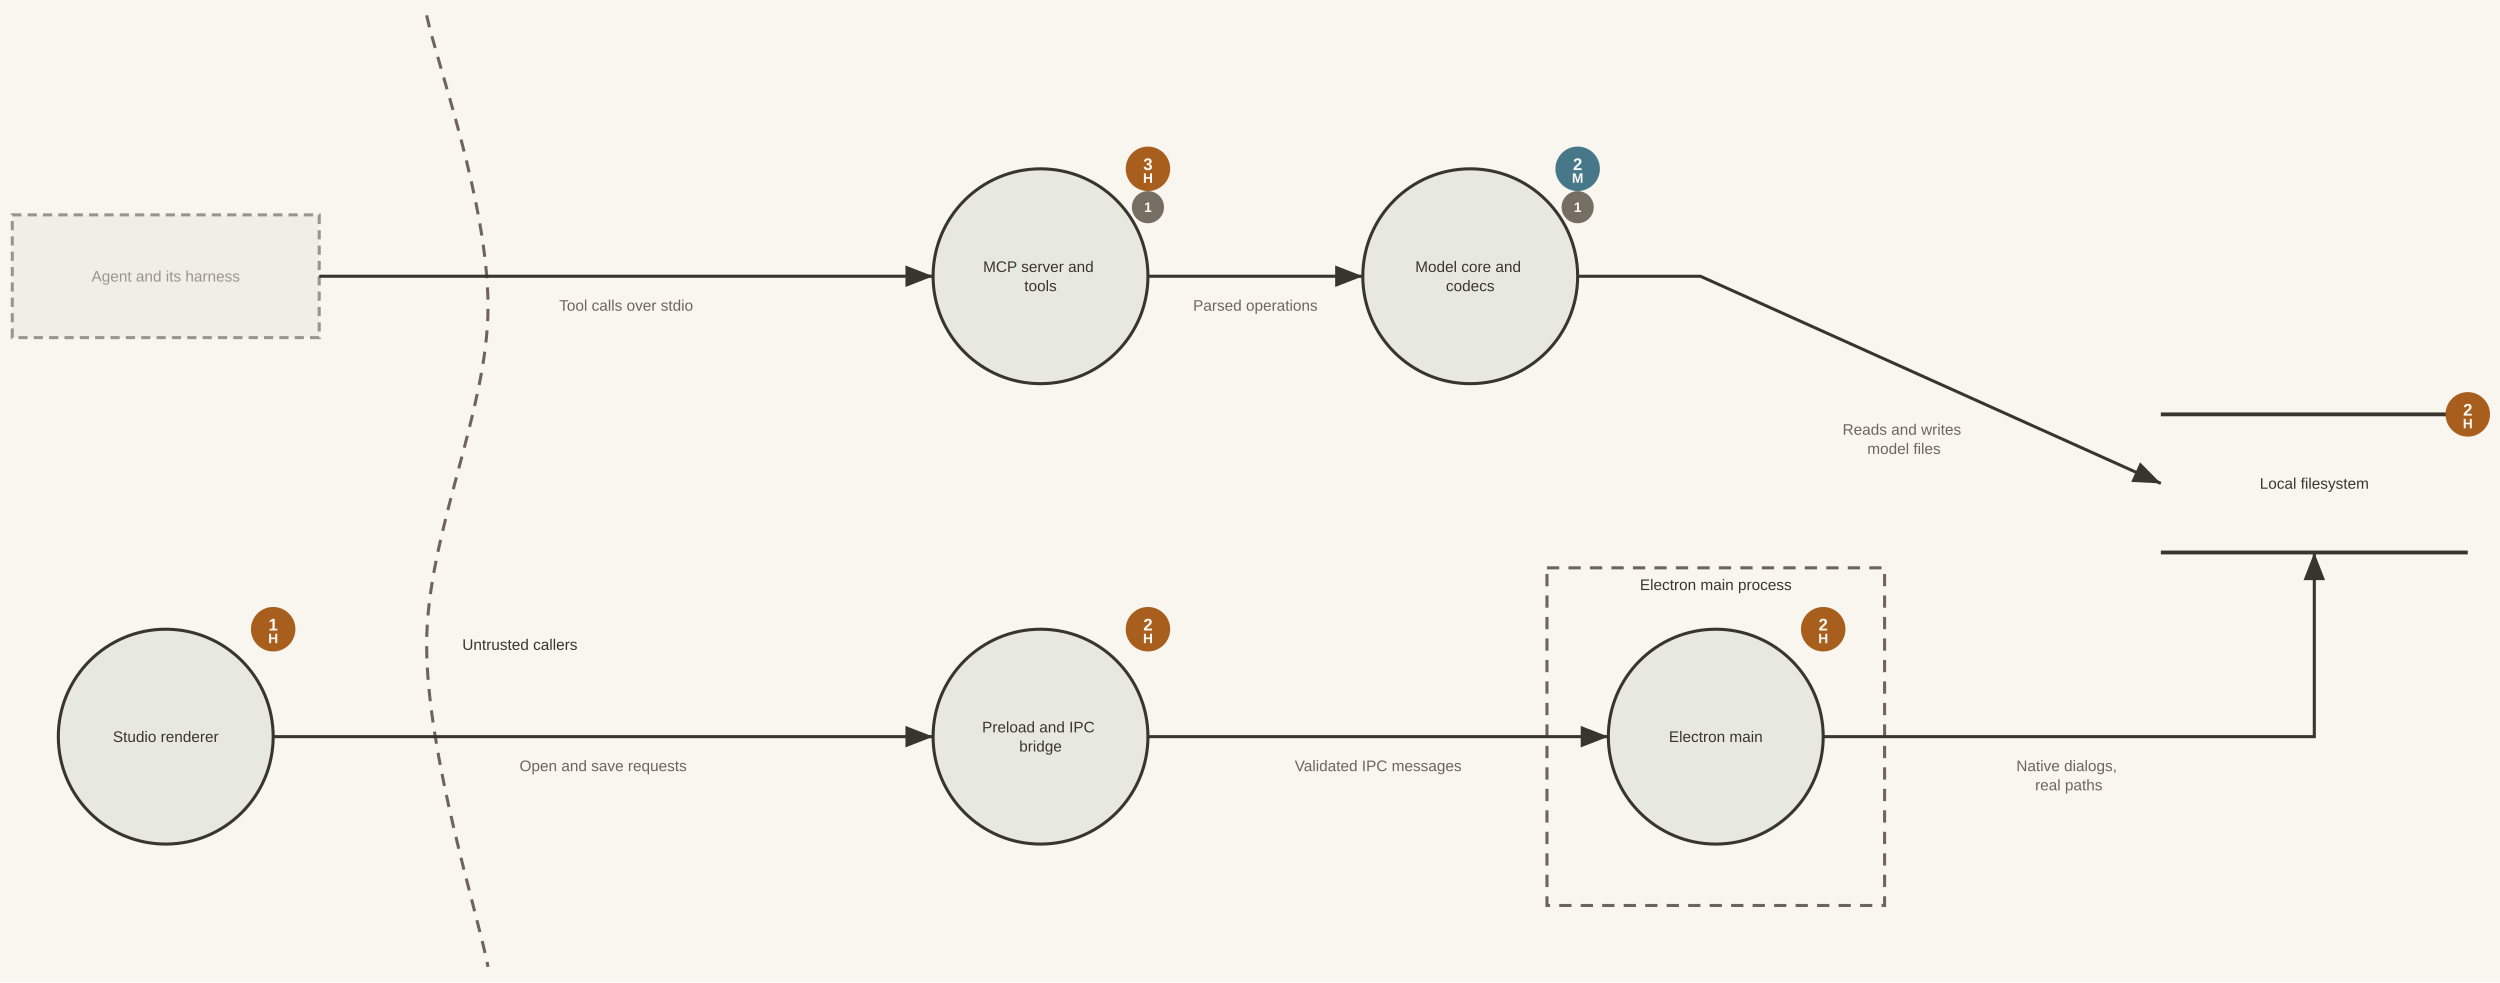
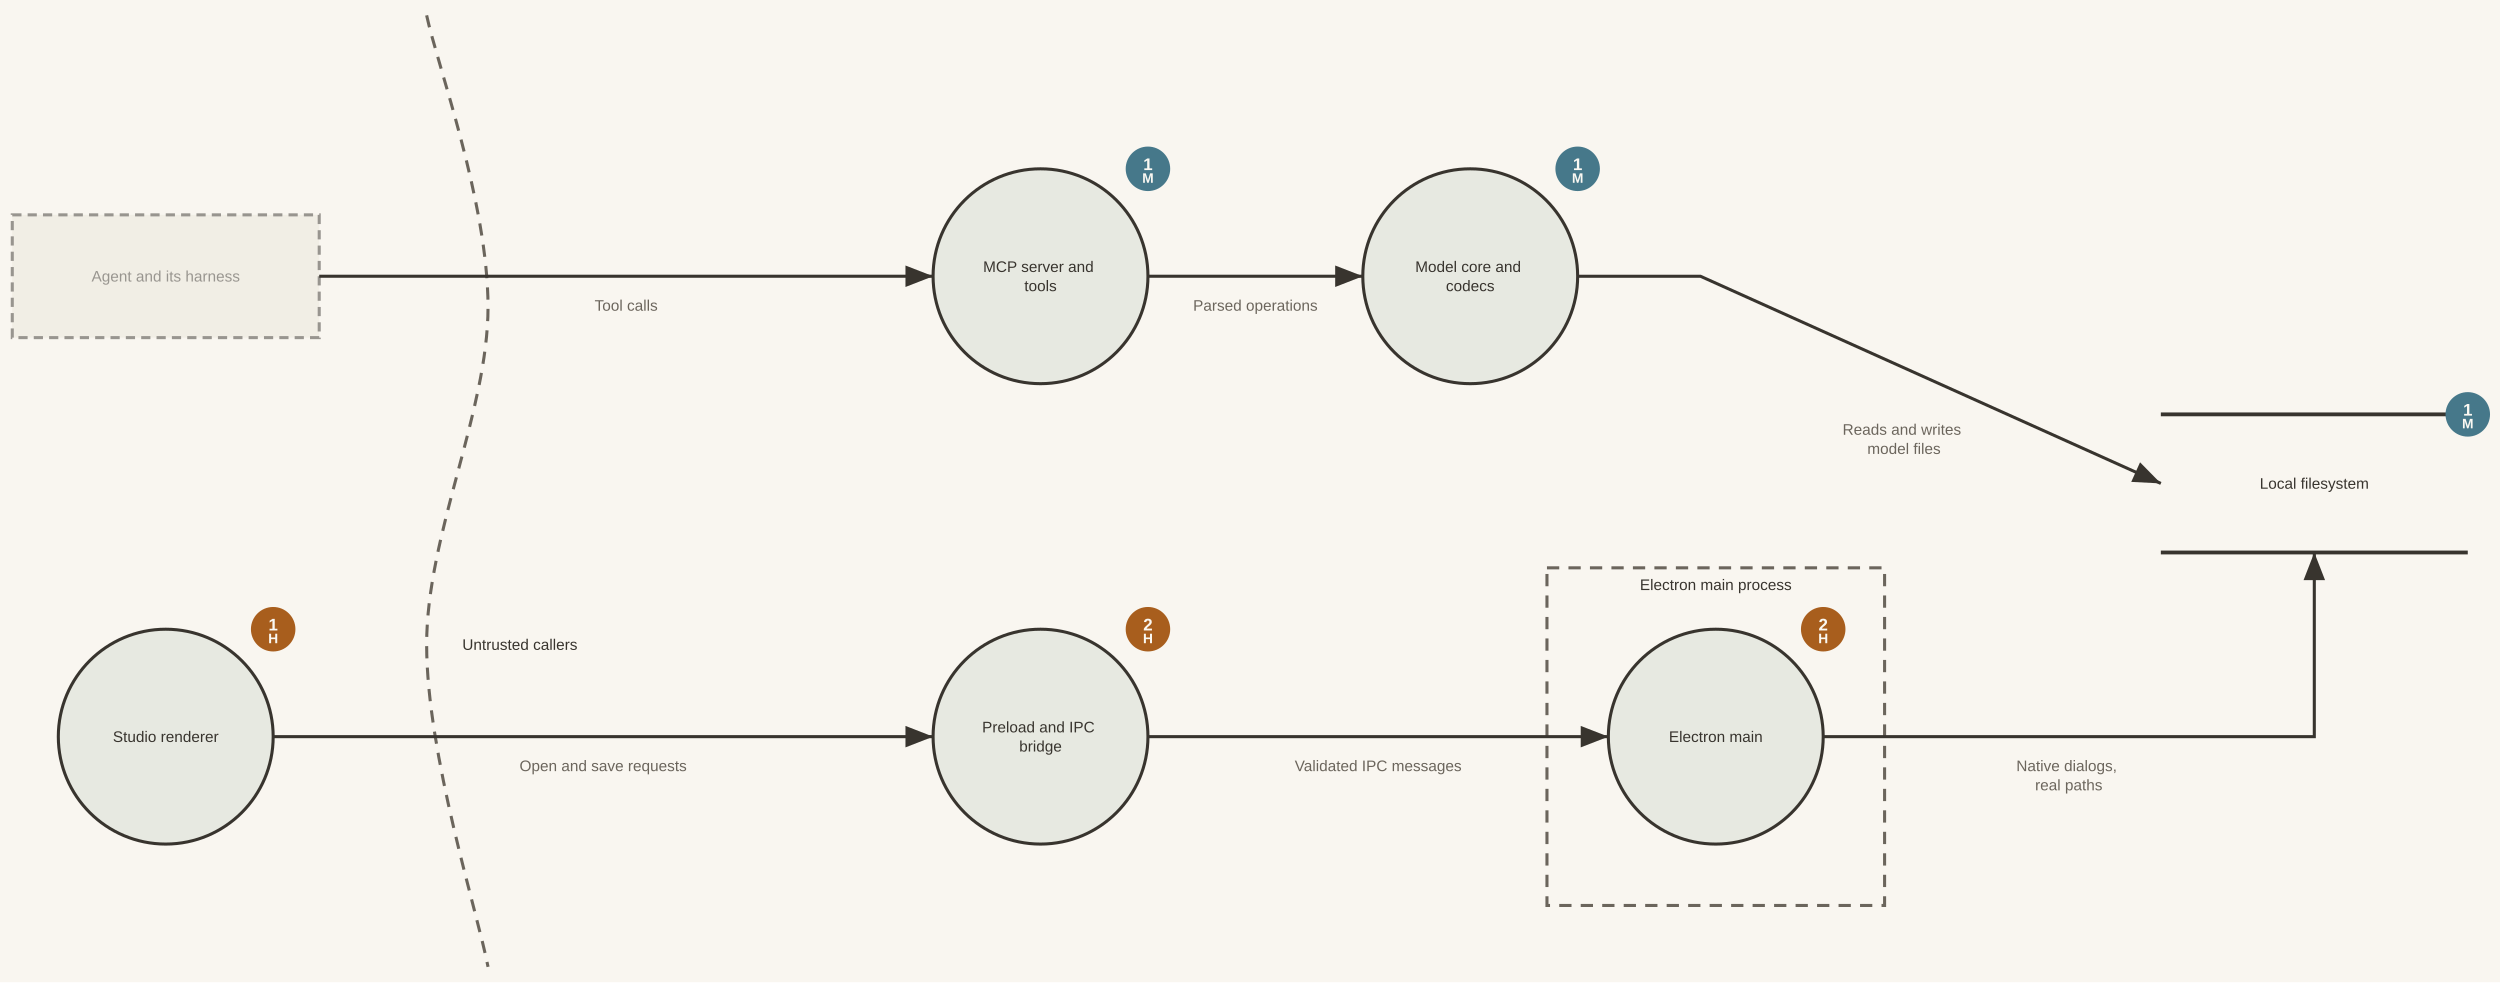
<svg xmlns="http://www.w3.org/2000/svg" viewBox="22 50 1629 640" width="1629" height="640">
  <rect x="22" y="50" width="1629" height="640" fill="#F9F6F0" />
  <style>.pn-element {
  font-family: "Liberation Sans";
}
.pn-shape {
  fill: #FAF8F2;
  stroke: #38342E;
  stroke-width: 2;
}
.pn-actor {
  fill: #EAE5DA;
}
.pn-process {
  fill: #E7E9E1;
}
.pn-store {
  fill: none;
  stroke-width: 2.5;
}
.pn-boundary-box,
.pn-boundary-curve {
  fill: none;
  stroke: #6B655C;
  stroke-width: 2;
  stroke-dasharray: 8 6;
}
.pn-out-of-scope {
  opacity: 0.5;
}
.pn-out-of-scope .pn-shape {
  stroke-dasharray: 6 4;
}
.pn-label {
  fill: #38342E;
  font-size: 10px;
  font-weight: 500;
  text-anchor: middle;
  dominant-baseline: central;
}
.pn-note {
  fill: #6B655C;
  font-size: 12px;
  text-anchor: middle;
  dominant-baseline: central;
}
.pn-flow {
  fill: none;
}
.pn-flow-arrow {
  fill: #38342E;
  stroke: none;
}
.pn-flow-label {
  fill: #6B655C;
  font-size: 10px;
  text-anchor: middle;
  dominant-baseline: central;
  paint-order: stroke;
  stroke: #F9F6F0;
  stroke-width: 3;
  stroke-linejoin: round;
}
.pn-badge {
  stroke: #FAF8F2;
  stroke-width: 3;
}
.pn-badge-count {
  fill: #FAF8F2;
  stroke: none;
  font-weight: 600;
  text-anchor: middle;
  dominant-baseline: central;
}
.pn-badge-primary .pn-badge-count {
  font-size: 11px;
}
.pn-badge-secondary .pn-badge-count {
  font-size: 9px;
}
.pn-badge-mark {
  fill: #FAF8F2;
  stroke: none;
  font-size: 9px;
  font-weight: 700;
  text-anchor: middle;
  dominant-baseline: central;
}
.pn-badge-flag {
  stroke-linejoin: round;
}
.pn-tone-critical {
  fill: #C14339;
}
.pn-tone-high {
  fill: #A85E1D;
}
.pn-tone-medium {
  fill: #46788A;
}
.pn-tone-low {
  fill: #4B6B50;
}
.pn-tone-neutral {
  fill: #756E63;
}
.pn-tone-flag {
  fill: #38342E;
}

.pn-tone-low { fill: #4B6B50; stroke: #4B6B50; stroke-width: 3; }
.pn-tone-low ~ .pn-badge-count, .pn-tone-low ~ .pn-badge-mark { fill: #FAF8F2; }
.pn-tone-medium { fill: #46788A; stroke: #46788A; stroke-width: 3; }
.pn-tone-medium ~ .pn-badge-count, .pn-tone-medium ~ .pn-badge-mark { fill: #FAF8F2; }
.pn-tone-high { fill: #A85E1D; stroke: #A85E1D; stroke-width: 3; }
.pn-tone-high ~ .pn-badge-count, .pn-tone-high ~ .pn-badge-mark { fill: #FAF8F2; }
.pn-tone-critical { fill: #C14339; stroke: #C14339; stroke-width: 3; }
.pn-tone-critical ~ .pn-badge-count, .pn-tone-critical ~ .pn-badge-mark { fill: #FAF8F2; }
.pn-tone-neutral { fill: #756E63; stroke: #756E63; stroke-width: 3; }
.pn-tone-neutral ~ .pn-badge-count, .pn-tone-neutral ~ .pn-badge-mark { fill: #FAF8F2; }
.pn-tone-flag { fill: #38342E; stroke: #38342E; stroke-width: 3; }
.pn-tone-flag ~ .pn-badge-count, .pn-tone-flag ~ .pn-badge-mark { fill: #FAF8F2; }</style>
  <g transform="translate(298, 58)">
    <g class="pn-element">
      <path class="pn-shape pn-boundary-curve" d="M 2 2 C 8.667 33.667 42 123.667 42 192 C 42 260.333 2 340.333 2 412 C 2 483.667 35.333 587 42 622" />
      <text class="pn-label" x="62.75" y="412">
        <tspan x="62.75" dy="0">Untrusted callers</tspan>
      </text>
    </g>
  </g>
  <g transform="translate(1030, 420)">
    <g class="pn-element">
      <rect class="pn-shape pn-boundary-box" width="220" height="220" />
      <text class="pn-label" x="110" y="11">
        <tspan x="110" dy="0">Electron main process</tspan>
      </text>
    </g>
  </g>
  <g transform="translate(30, 190)">
    <g class="pn-element pn-out-of-scope">
      <rect class="pn-shape pn-actor" width="200" height="80" />
      <text class="pn-label" x="100" y="40">
        <tspan x="100" dy="0">Agent and its harness</tspan>
      </text>
    </g>
  </g>
  <g transform="translate(60, 460)">
    <g class="pn-element">
      <circle class="pn-shape pn-process" cx="70" cy="70" r="70" />
      <text class="pn-label" x="70" y="70">
        <tspan x="70" dy="0">Studio renderer</tspan>
      </text>
      <g class="pn-badge" transform="translate(140, 0)">
        <g class="pn-badge-primary">
          <circle class="pn-tone-high" r="13" />
          <text class="pn-badge-count" y="-3">1</text>
          <text class="pn-badge-mark" y="6">H</text>
        </g>
      </g>
    </g>
  </g>
  <g transform="translate(630, 160)">
    <g class="pn-element">
      <circle class="pn-shape pn-process" cx="70" cy="70" r="70" />
      <text class="pn-label" x="70" y="63.75">
        <tspan x="70" dy="0">MCP server and</tspan>
        <tspan x="70" dy="12.5">tools</tspan>
      </text>
      <g class="pn-badge" transform="translate(140, 0)">
        <g class="pn-badge-primary">
-           <circle class="pn-tone-high" r="13" />
-           <text class="pn-badge-count" y="-3">3</text>
-           <text class="pn-badge-mark" y="6">H</text>
-         </g>
-         <g class="pn-badge-secondary" transform="translate(0, 25)">
-           <circle class="pn-tone-neutral" r="9" />
-           <text class="pn-badge-count">1</text>
+           <circle class="pn-tone-medium" r="13" />
+           <text class="pn-badge-count" y="-3">1</text>
+           <text class="pn-badge-mark" y="6">M</text>
        </g>
      </g>
    </g>
  </g>
  <g transform="translate(910, 160)">
    <g class="pn-element">
      <circle class="pn-shape pn-process" cx="70" cy="70" r="70" />
      <text class="pn-label" x="70" y="63.75">
        <tspan x="70" dy="0">Model core and</tspan>
        <tspan x="70" dy="12.5">codecs</tspan>
      </text>
      <g class="pn-badge" transform="translate(140, 0)">
        <g class="pn-badge-primary">
          <circle class="pn-tone-medium" r="13" />
-           <text class="pn-badge-count" y="-3">2</text>
+           <text class="pn-badge-count" y="-3">1</text>
          <text class="pn-badge-mark" y="6">M</text>
-         </g>
-         <g class="pn-badge-secondary" transform="translate(0, 25)">
-           <circle class="pn-tone-neutral" r="9" />
-           <text class="pn-badge-count">1</text>
        </g>
      </g>
    </g>
  </g>
  <g transform="translate(630, 460)">
    <g class="pn-element">
      <circle class="pn-shape pn-process" cx="70" cy="70" r="70" />
      <text class="pn-label" x="70" y="63.75">
        <tspan x="70" dy="0">Preload and IPC</tspan>
        <tspan x="70" dy="12.5">bridge</tspan>
      </text>
      <g class="pn-badge" transform="translate(140, 0)">
        <g class="pn-badge-primary">
          <circle class="pn-tone-high" r="13" />
          <text class="pn-badge-count" y="-3">2</text>
          <text class="pn-badge-mark" y="6">H</text>
        </g>
      </g>
    </g>
  </g>
  <g transform="translate(1070, 460)">
    <g class="pn-element">
      <circle class="pn-shape pn-process" cx="70" cy="70" r="70" />
      <text class="pn-label" x="70" y="70">
        <tspan x="70" dy="0">Electron main</tspan>
      </text>
      <g class="pn-badge" transform="translate(140, 0)">
        <g class="pn-badge-primary">
          <circle class="pn-tone-high" r="13" />
          <text class="pn-badge-count" y="-3">2</text>
          <text class="pn-badge-mark" y="6">H</text>
        </g>
      </g>
    </g>
  </g>
  <g transform="translate(1430, 320)">
    <g class="pn-element">
      <line class="pn-shape pn-store" x1="0" y1="0" x2="200" y2="0" />
      <line class="pn-shape pn-store" x1="0" y1="90" x2="200" y2="90" />
      <text class="pn-label" x="100" y="45">
        <tspan x="100" dy="0">Local filesystem</tspan>
      </text>
      <g class="pn-badge" transform="translate(200, 0)">
        <g class="pn-badge-primary">
-           <circle class="pn-tone-high" r="13" />
-           <text class="pn-badge-count" y="-3">2</text>
-           <text class="pn-badge-mark" y="6">H</text>
+           <circle class="pn-tone-medium" r="13" />
+           <text class="pn-badge-count" y="-3">1</text>
+           <text class="pn-badge-mark" y="6">M</text>
        </g>
      </g>
    </g>
  </g>
  <g class="pn-element">
    <path class="pn-shape pn-flow" d="M 230 230 L 630 230" />
    <path class="pn-flow-arrow" d="M 630 230 L 612 237 L 612 223 Z" />
    <text class="pn-flow-label" x="430" y="249">
-       <tspan x="430" dy="0">Tool calls over stdio</tspan>
+       <tspan x="430" dy="0">Tool calls</tspan>
    </text>
  </g>
  <g class="pn-element">
    <path class="pn-shape pn-flow" d="M 770 230 L 910 230" />
    <path class="pn-flow-arrow" d="M 910 230 L 892 237 L 892 223 Z" />
    <text class="pn-flow-label" x="840" y="249">
      <tspan x="840" dy="0">Parsed operations</tspan>
    </text>
  </g>
  <g class="pn-element">
    <path class="pn-shape pn-flow" d="M 1050 230 L 1130 230 L 1430 365" />
    <path class="pn-flow-arrow" d="M 1430 365 L 1410.713 363.997 L 1416.458 351.23 Z" />
    <text class="pn-flow-label" x="1262.635" y="329.838">
      <tspan x="1262.635" dy="0">Reads and writes</tspan>
      <tspan x="1262.635" dy="12.5">model files</tspan>
    </text>
  </g>
  <g class="pn-element">
    <path class="pn-shape pn-flow" d="M 200 530 L 630 530" />
    <path class="pn-flow-arrow" d="M 630 530 L 612 537 L 612 523 Z" />
    <text class="pn-flow-label" x="415" y="549">
      <tspan x="415" dy="0">Open and save requests</tspan>
    </text>
  </g>
  <g class="pn-element">
    <path class="pn-shape pn-flow" d="M 770 530 L 1070 530" />
    <path class="pn-flow-arrow" d="M 1070 530 L 1052 537 L 1052 523 Z" />
    <text class="pn-flow-label" x="920" y="549">
      <tspan x="920" dy="0">Validated IPC messages</tspan>
    </text>
  </g>
  <g class="pn-element">
    <path class="pn-shape pn-flow" d="M 1210 530 L 1530 530 L 1530 410" />
    <path class="pn-flow-arrow" d="M 1530 410 L 1537 428 L 1523 428 Z" />
    <text class="pn-flow-label" x="1370" y="549">
      <tspan x="1370" dy="0">Native dialogs,</tspan>
      <tspan x="1370" dy="12.5">real paths</tspan>
    </text>
  </g>
</svg>
